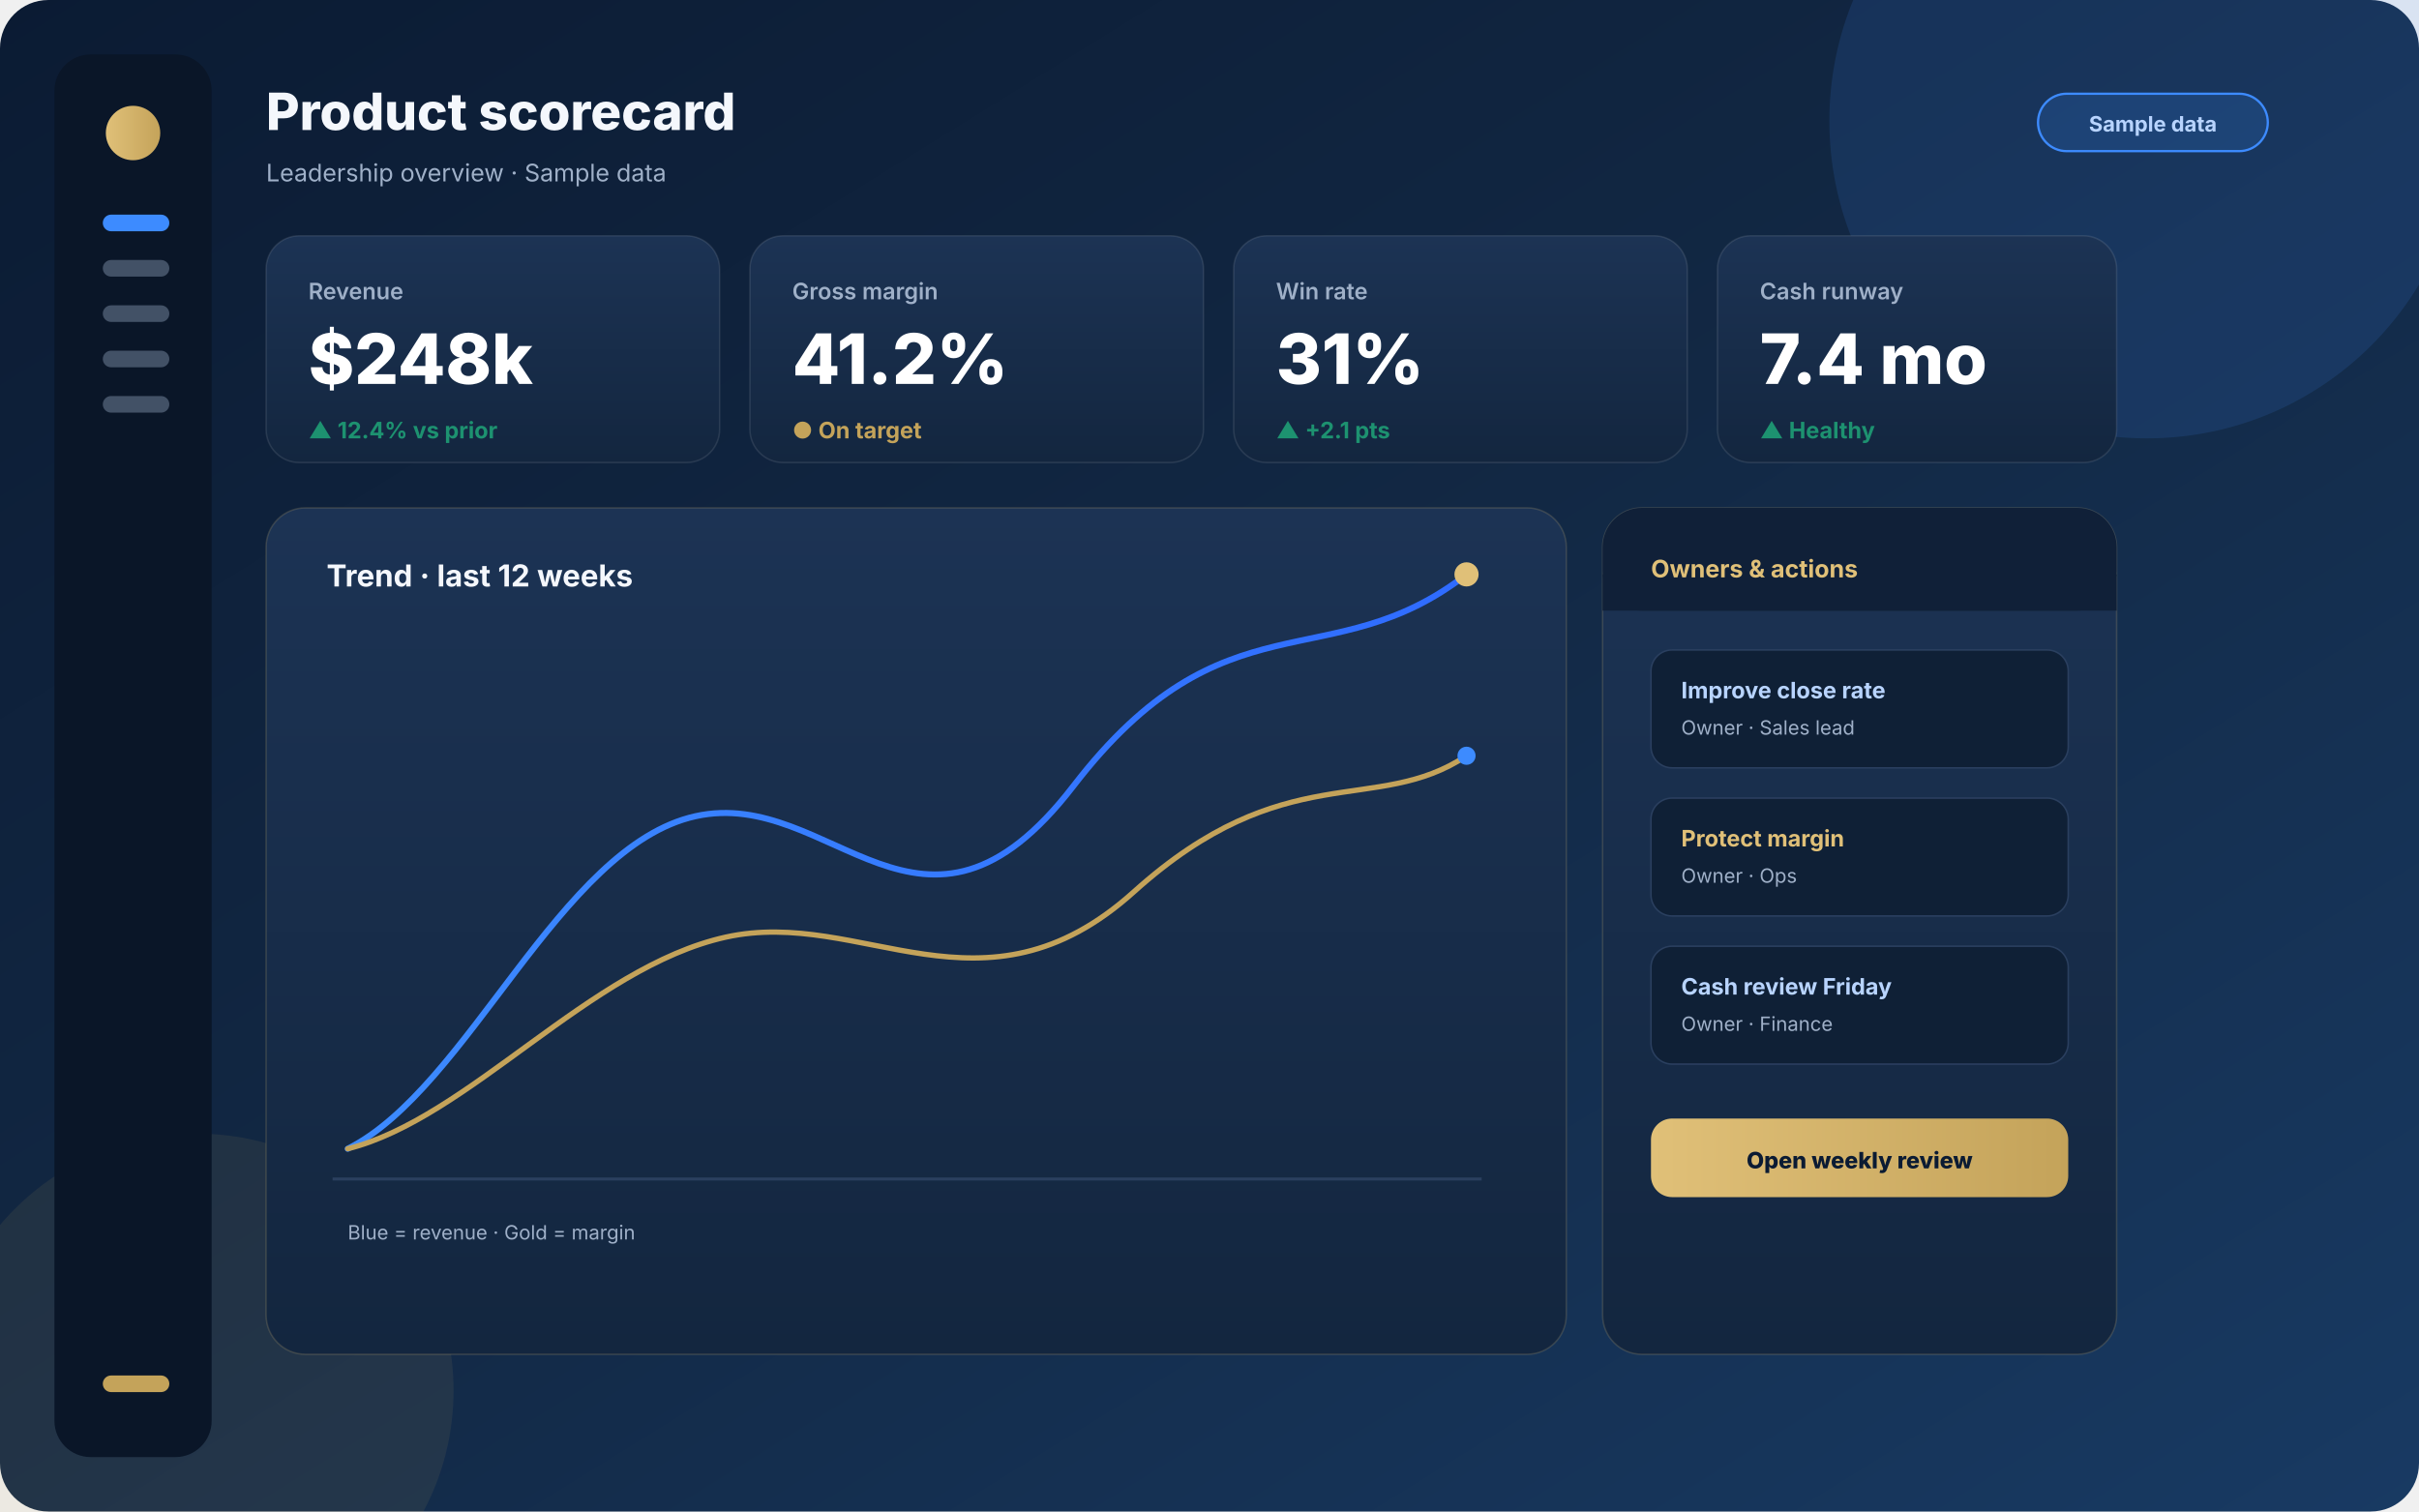
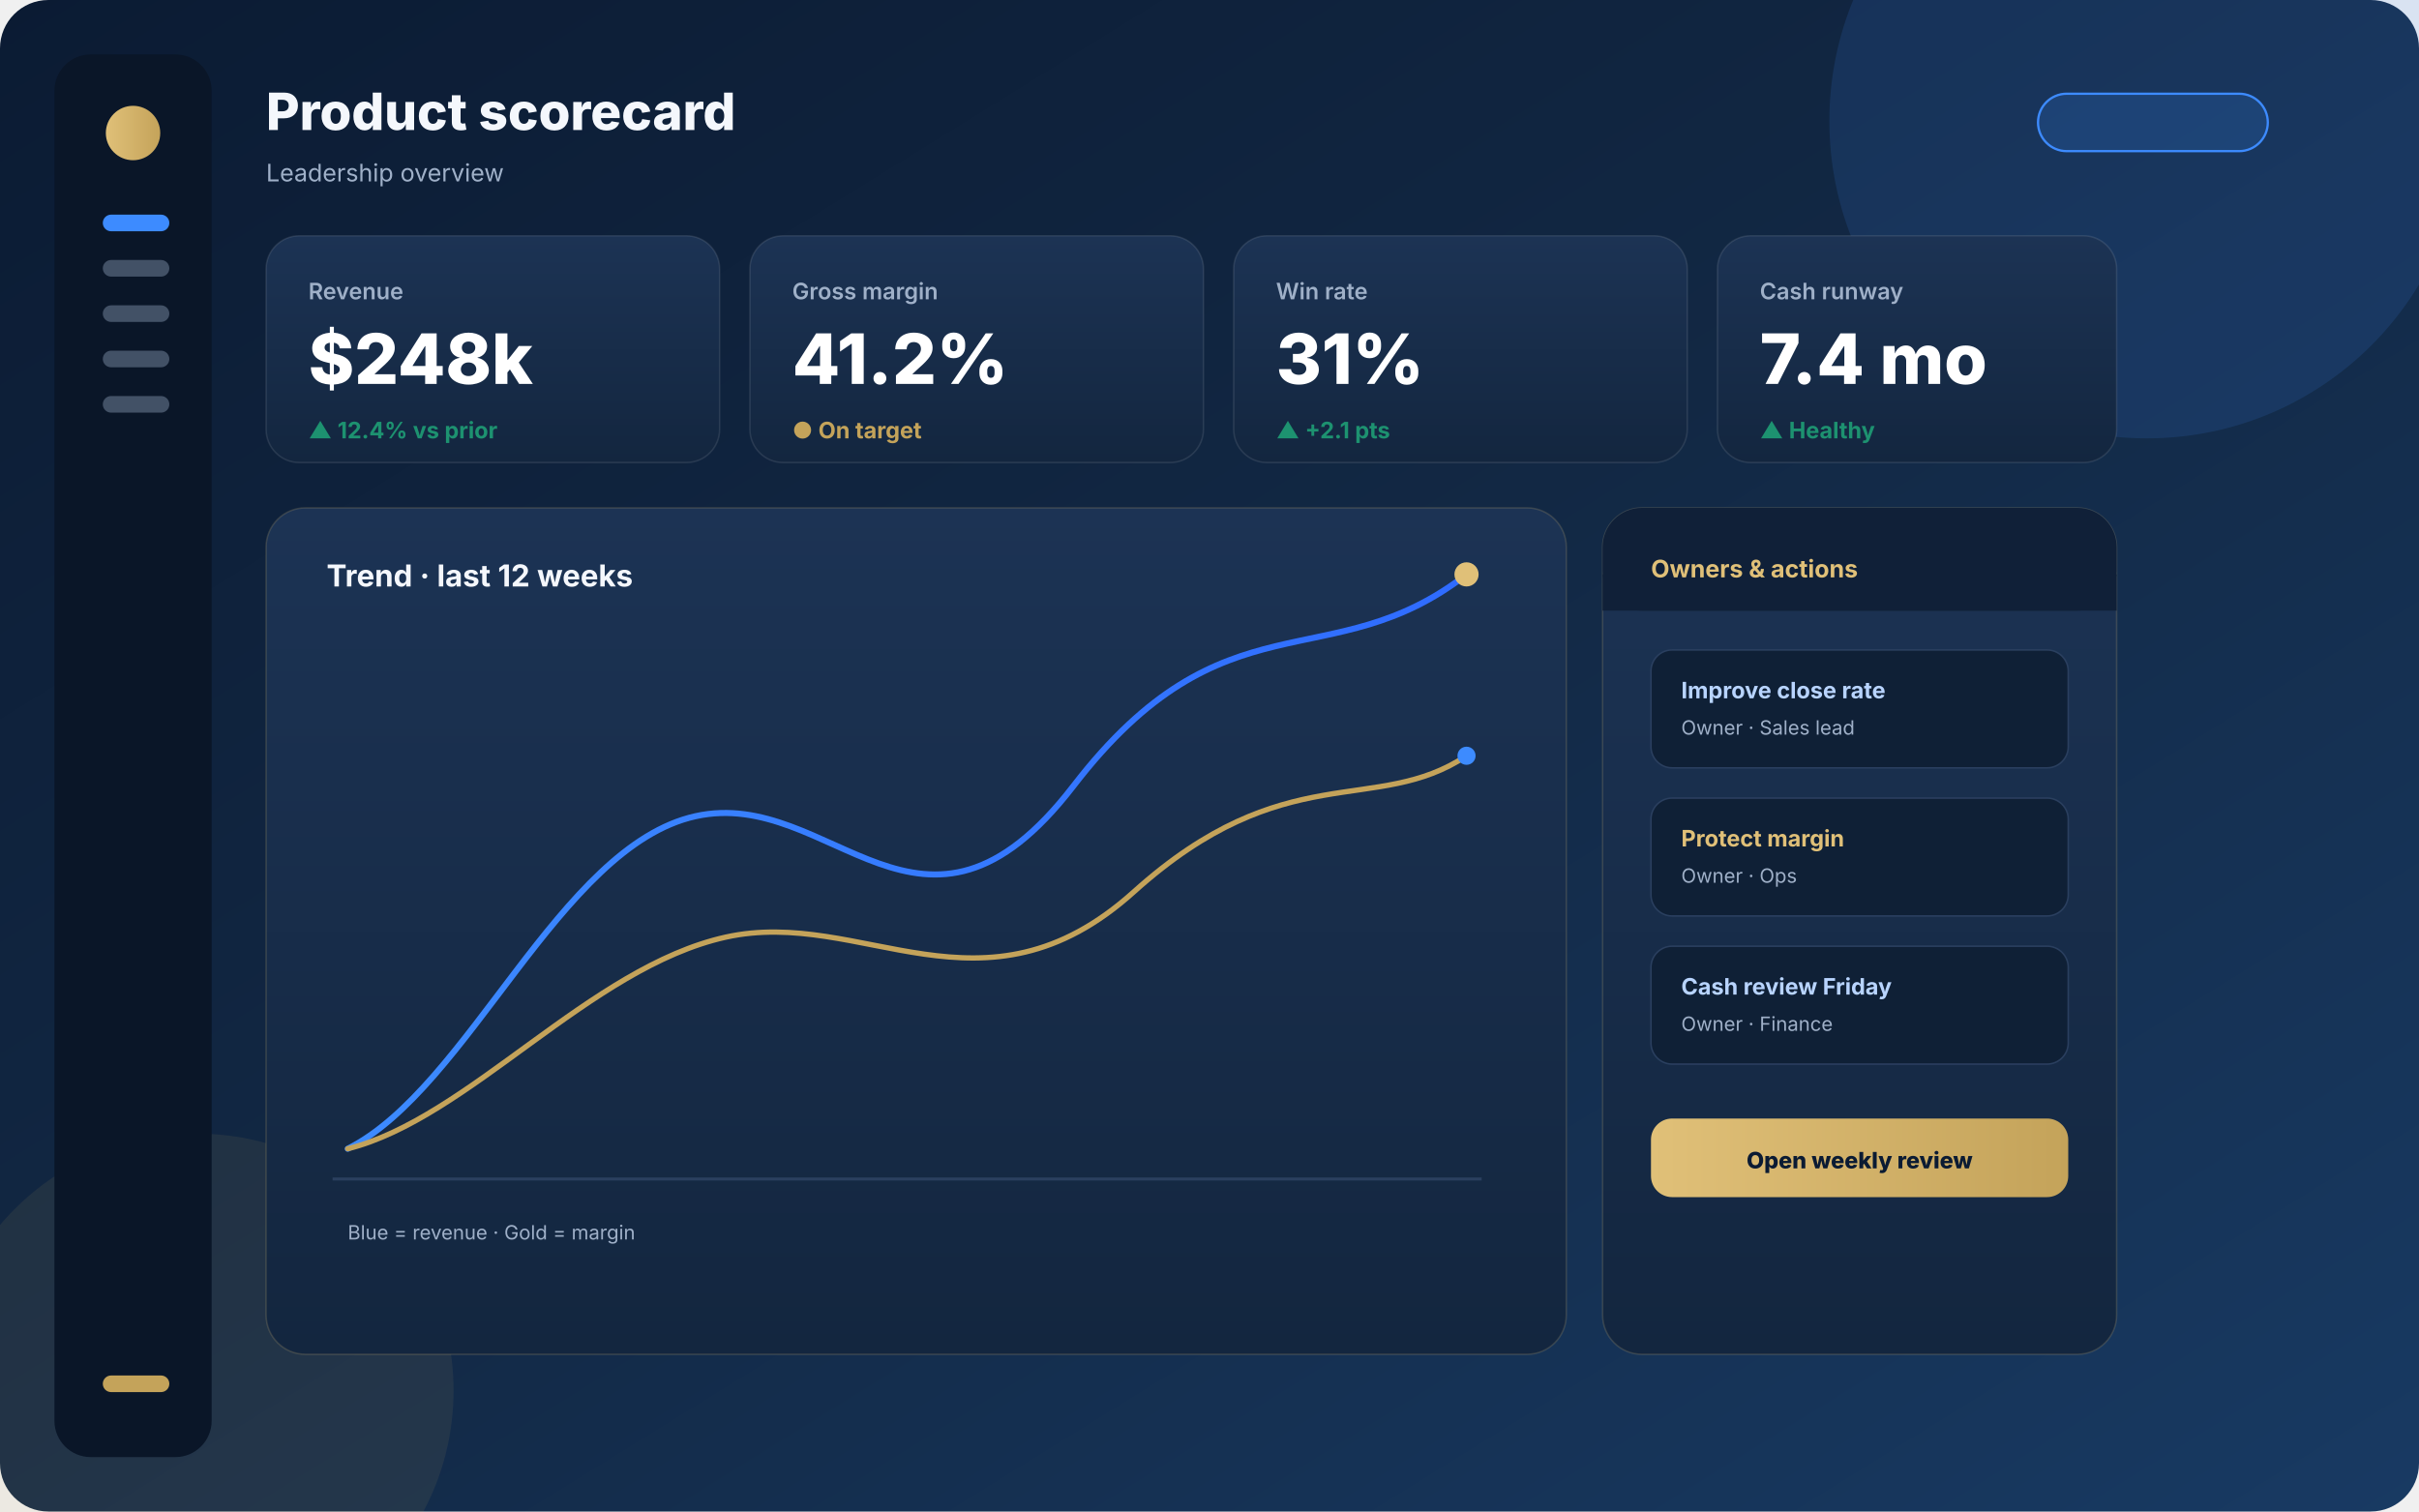
<svg xmlns="http://www.w3.org/2000/svg" width="1600" height="1000" viewBox="0 0 1600 1000" role="img" aria-label="Product scorecard">
  <defs>
    <linearGradient id="bg" x1="0" y1="0" x2="1" y2="1">
      <stop offset="0%" stop-color="#0B1B33" />
      <stop offset="48%" stop-color="#122844" />
      <stop offset="100%" stop-color="#183A63" />
    </linearGradient>
    <linearGradient id="card" x1="0" y1="0" x2="0" y2="1">
      <stop offset="0%" stop-color="#1C3354" />
      <stop offset="100%" stop-color="#13263F" />
    </linearGradient>
    <linearGradient id="blue" x1="0" y1="0" x2="1" y2="0">
      <stop offset="0%" stop-color="#3D8BFF" />
      <stop offset="100%" stop-color="#2F6BFF" />
    </linearGradient>
    <linearGradient id="blueV" x1="0" y1="0" x2="0" y2="1">
      <stop offset="0%" stop-color="#3D8BFF" />
      <stop offset="100%" stop-color="#2F6BFF" />
    </linearGradient>
    <linearGradient id="gold" x1="0" y1="0" x2="1" y2="0">
      <stop offset="0%" stop-color="#E0C078" />
      <stop offset="100%" stop-color="#C4A35A" />
    </linearGradient>
  </defs>
  <rect width="1600" height="1000" rx="32" fill="url(#bg)" />
  <circle cx="1420" cy="80" r="210" fill="#3D8BFF" opacity="0.13" />
  <circle cx="130" cy="920" r="170" fill="#C4A35A" opacity="0.09" />
  <rect x="36" y="36" width="104" height="928" rx="24" fill="#0A1628" />
  <circle cx="88" cy="88" r="18" fill="url(#gold)" />
  <rect x="68" y="142" width="44" height="11" rx="5.5" fill="#3D8BFF" />
  <rect x="68" y="172" width="44" height="11" rx="5.5" fill="#7A8BA3" opacity="0.5" />
  <rect x="68" y="202" width="44" height="11" rx="5.5" fill="#7A8BA3" opacity="0.5" />
  <rect x="68" y="232" width="44" height="11" rx="5.5" fill="#7A8BA3" opacity="0.5" />
  <rect x="68" y="262" width="44" height="11" rx="5.5" fill="#7A8BA3" opacity="0.5" />
  <rect x="68" y="910" width="44" height="11" rx="5.5" fill="#C4A35A" />
  <text x="176" y="86" fill="#F4F7FC" font-family="Inter, Arial, sans-serif" font-size="34" font-weight="800">Product scorecard</text>
-   <text x="176" y="120" fill="#9FB0C8" font-family="Inter, Arial, sans-serif" font-size="16">Leadership overview · Sample data</text>
+   <text x="176" y="120" fill="#9FB0C8" font-family="Inter, Arial, sans-serif" font-size="16">Leadership overview</text>
  <rect x="1348" y="62" width="152" height="38" rx="19" fill="rgba(61,139,255,0.16)" stroke="#3D8BFF" stroke-width="1.5" />
-   <text x="1424" y="87" text-anchor="middle" fill="#B8D4FF" font-family="Inter, Arial, sans-serif" font-size="14" font-weight="700">Sample data</text>
  <rect x="176" y="156" width="300" height="150" rx="22" fill="url(#card)" stroke="rgba(255,255,255,0.1)" />
  <text x="204" y="198" fill="#9FB0C8" font-family="Inter, Arial, sans-serif" font-size="15" font-weight="600">Revenue</text>
  <text x="204" y="254" fill="#FFFFFF" font-family="Inter, Arial, sans-serif" font-size="46" font-weight="800">$248k</text>
  <text x="204" y="290" fill="#1D9270" font-family="Inter, Arial, sans-serif" font-size="15" font-weight="700">▲ 12.4% vs prior</text>
  <rect x="496" y="156" width="300" height="150" rx="22" fill="url(#card)" stroke="rgba(255,255,255,0.1)" />
  <text x="524" y="198" fill="#9FB0C8" font-family="Inter, Arial, sans-serif" font-size="15" font-weight="600">Gross margin</text>
  <text x="524" y="254" fill="#FFFFFF" font-family="Inter, Arial, sans-serif" font-size="46" font-weight="800">41.2%</text>
  <text x="524" y="290" fill="#C4A35A" font-family="Inter, Arial, sans-serif" font-size="15" font-weight="700">● On target</text>
  <rect x="816" y="156" width="300" height="150" rx="22" fill="url(#card)" stroke="rgba(255,255,255,0.1)" />
  <text x="844" y="198" fill="#9FB0C8" font-family="Inter, Arial, sans-serif" font-size="15" font-weight="600">Win rate</text>
  <text x="844" y="254" fill="#FFFFFF" font-family="Inter, Arial, sans-serif" font-size="46" font-weight="800">31%</text>
  <text x="844" y="290" fill="#1D9270" font-family="Inter, Arial, sans-serif" font-size="15" font-weight="700">▲ +2.1 pts</text>
  <rect x="1136" y="156" width="264" height="150" rx="22" fill="url(#card)" stroke="rgba(255,255,255,0.1)" />
  <text x="1164" y="198" fill="#9FB0C8" font-family="Inter, Arial, sans-serif" font-size="15" font-weight="600">Cash runway</text>
  <text x="1164" y="254" fill="#FFFFFF" font-family="Inter, Arial, sans-serif" font-size="46" font-weight="800">7.4 mo</text>
  <text x="1164" y="290" fill="#1D9270" font-family="Inter, Arial, sans-serif" font-size="15" font-weight="700">▲ Healthy</text>
  <rect x="176" y="336" width="860" height="560" rx="26" fill="url(#card)" stroke="rgba(224,192,120,0.18)" />
  <rect x="1060" y="336" width="340" height="560" rx="26" fill="url(#card)" stroke="rgba(224,192,120,0.18)" />
  <text x="216" y="388" fill="#F4F7FC" font-family="Inter, Arial, sans-serif" font-size="20" font-weight="700">Trend · last 12 weeks</text>
  <line x1="220" y1="780" x2="980" y2="780" stroke="#2A3F5F" stroke-width="2" />
  <path d="M230 760 C310 720, 370 560, 460 540 C550 520, 610 650, 710 520 C810 390, 880 450, 970 380" fill="none" stroke="url(#blue)" stroke-width="4" stroke-linecap="round" />
  <path d="M230 760 C310 740, 390 640, 480 620 C570 600, 650 680, 750 590 C850 500, 910 540, 970 500" fill="none" stroke="#C4A35A" stroke-width="3.5" stroke-linecap="round" />
  <circle cx="970" cy="380" r="8" fill="#E0C078" />
  <circle cx="970" cy="500" r="6" fill="#3D8BFF" />
  <text x="230" y="820" fill="#9FB0C8" font-family="Inter, Arial, sans-serif" font-size="13">Blue = revenue · Gold = margin</text>
  <rect x="1060" y="336" width="340" height="68" rx="26" fill="#102038" />
  <rect x="1060" y="380" width="340" height="24" fill="#102038" />
  <text x="1092" y="382" fill="#E0C078" font-family="Inter, Arial, sans-serif" font-size="16" font-weight="700">Owners &amp; actions</text>
  <rect x="1092" y="430" width="276" height="78" rx="14" fill="#0F2036" stroke="#2A3F5F" />
  <text x="1112" y="462" fill="#B8D4FF" font-family="Inter, Arial, sans-serif" font-size="15" font-weight="700">Improve close rate</text>
  <text x="1112" y="486" fill="#9FB0C8" font-family="Inter, Arial, sans-serif" font-size="13">Owner · Sales lead</text>
  <rect x="1092" y="528" width="276" height="78" rx="14" fill="#0F2036" stroke="#2A3F5F" />
  <text x="1112" y="560" fill="#E0C078" font-family="Inter, Arial, sans-serif" font-size="15" font-weight="700">Protect margin</text>
  <text x="1112" y="584" fill="#9FB0C8" font-family="Inter, Arial, sans-serif" font-size="13">Owner · Ops</text>
  <rect x="1092" y="626" width="276" height="78" rx="14" fill="#0F2036" stroke="#2A3F5F" />
  <text x="1112" y="658" fill="#B8D4FF" font-family="Inter, Arial, sans-serif" font-size="15" font-weight="700">Cash review Friday</text>
  <text x="1112" y="682" fill="#9FB0C8" font-family="Inter, Arial, sans-serif" font-size="13">Owner · Finance</text>
  <rect x="1092" y="740" width="276" height="52" rx="14" fill="url(#gold)" />
  <text x="1230" y="773" text-anchor="middle" fill="#0B1B33" font-family="Inter, Arial, sans-serif" font-size="15" font-weight="800">Open weekly review</text>
</svg>
